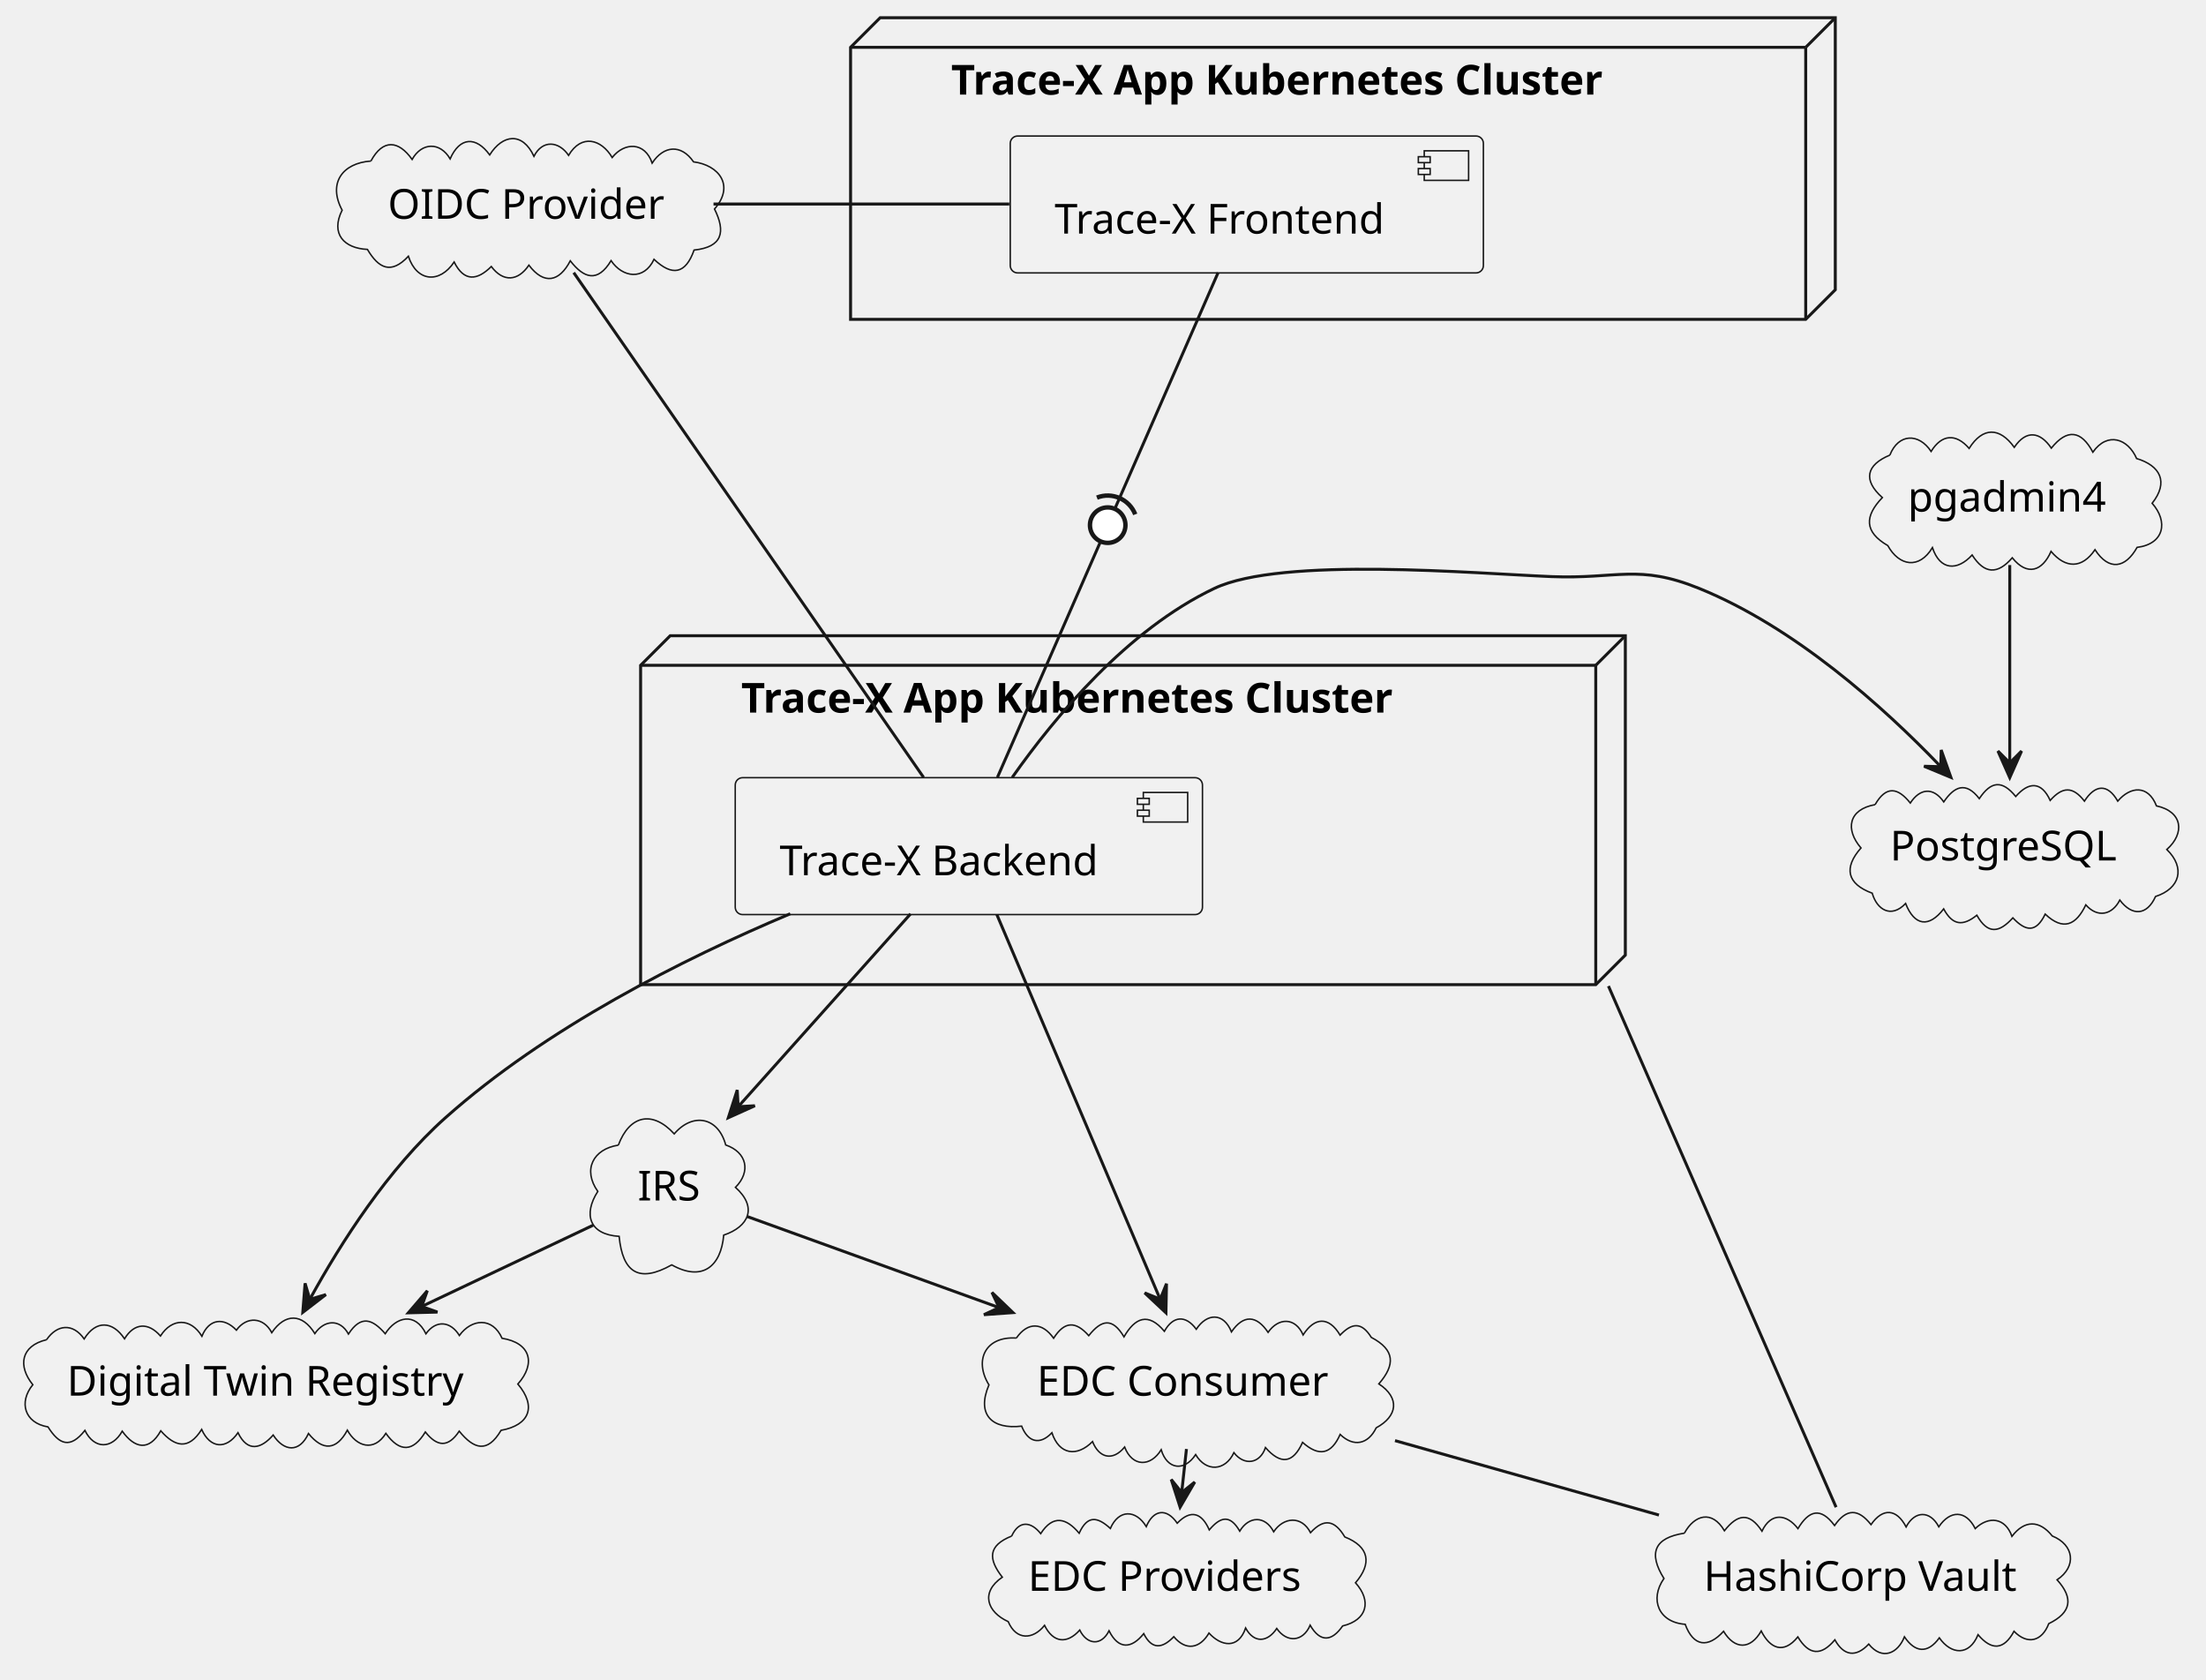
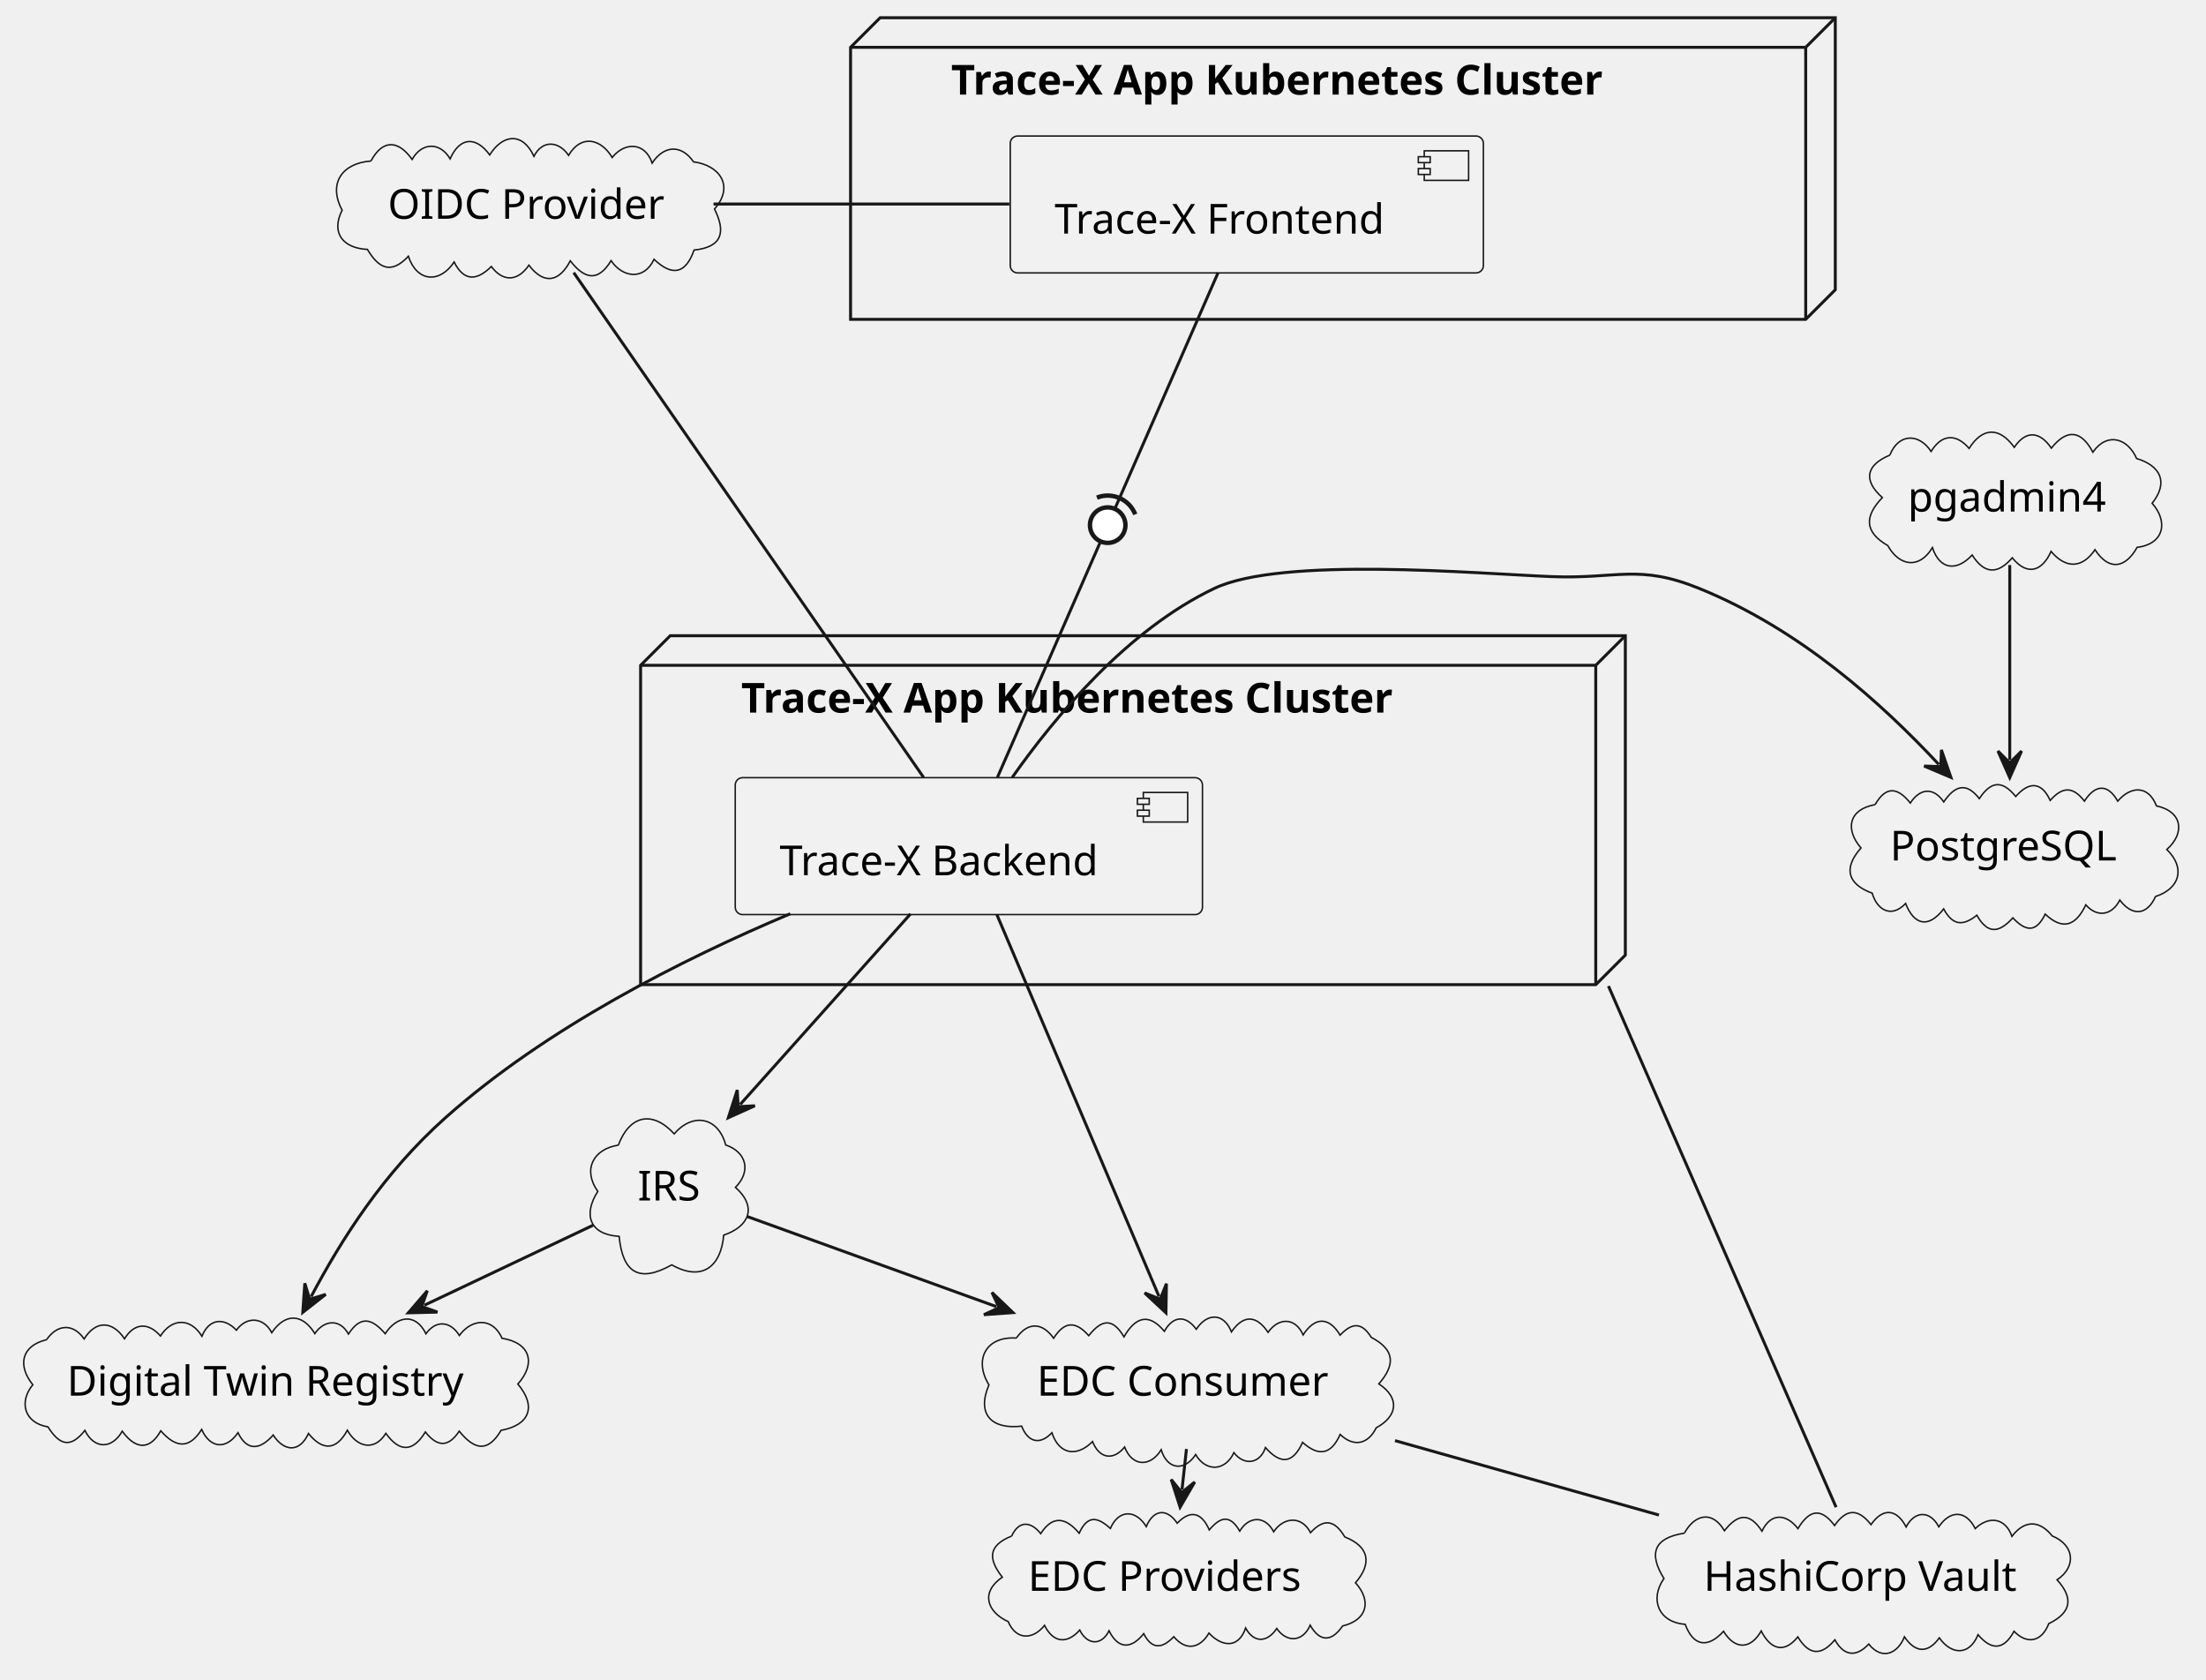
<svg xmlns="http://www.w3.org/2000/svg" contentStyleType="text/css" height="568px" preserveAspectRatio="none" style="width:746px;height:568px;background:#FFFFFF;" version="1.1" viewBox="0 0 746 568" width="746px" zoomAndPan="magnify">
  <defs />
  <g>
    <g id="cluster_k8sfe">
      <polygon fill="none" points="287.635,16,297.635,6,620.635,6,620.635,98,610.635,108,287.635,108,287.635,16" style="stroke:#181818;stroke-width:1.0;" />
      <line style="stroke:#181818;stroke-width:1.0;" x1="610.635" x2="620.635" y1="16" y2="6" />
      <line style="stroke:#181818;stroke-width:1.0;" x1="287.635" x2="610.635" y1="16" y2="16" />
      <line style="stroke:#181818;stroke-width:1.0;" x1="610.635" x2="610.635" y1="16" y2="108" />
      <text fill="#000000" font-family="sans-serif" font-size="14" font-weight="bold" lengthAdjust="spacing" textLength="257" x="321.635" y="31.995">Trace-X App Kubernetes Cluster</text>
    </g>
    <g id="cluster_k8sbe">
      <polygon fill="none" points="216.635,225,226.635,215,549.635,215,549.635,323,539.635,333,216.635,333,216.635,225" style="stroke:#181818;stroke-width:1.0;" />
      <line style="stroke:#181818;stroke-width:1.0;" x1="539.635" x2="549.635" y1="225" y2="215" />
      <line style="stroke:#181818;stroke-width:1.0;" x1="216.635" x2="539.635" y1="225" y2="225" />
      <line style="stroke:#181818;stroke-width:1.0;" x1="539.635" x2="539.635" y1="225" y2="333" />
      <text fill="#000000" font-family="sans-serif" font-size="14" font-weight="bold" lengthAdjust="spacing" textLength="257" x="250.635" y="240.995">Trace-X App Kubernetes Cluster</text>
    </g>
    <g id="elem_TraceXFrontend">
      <rect fill="#F1F1F1" height="46.297" rx="2.5" ry="2.5" style="stroke:#181818;stroke-width:0.5;" width="160" x="341.635" y="46" />
      <rect fill="#F1F1F1" height="10" style="stroke:#181818;stroke-width:0.5;" width="15" x="481.635" y="51" />
      <rect fill="#F1F1F1" height="2" style="stroke:#181818;stroke-width:0.5;" width="4" x="479.635" y="53" />
      <rect fill="#F1F1F1" height="2" style="stroke:#181818;stroke-width:0.5;" width="4" x="479.635" y="57" />
      <text fill="#000000" font-family="sans-serif" font-size="14" lengthAdjust="spacing" textLength="120" x="356.635" y="78.995">Trace-X Frontend</text>
    </g>
    <g id="elem_TraceXBackend">
      <rect fill="#F1F1F1" height="46.297" rx="2.5" ry="2.5" style="stroke:#181818;stroke-width:0.5;" width="158" x="248.635" y="263" />
      <rect fill="#F1F1F1" height="10" style="stroke:#181818;stroke-width:0.5;" width="15" x="386.635" y="268" />
      <rect fill="#F1F1F1" height="2" style="stroke:#181818;stroke-width:0.5;" width="4" x="384.635" y="270" />
      <rect fill="#F1F1F1" height="2" style="stroke:#181818;stroke-width:0.5;" width="4" x="384.635" y="274" />
      <text fill="#000000" font-family="sans-serif" font-size="14" lengthAdjust="spacing" textLength="118" x="263.635" y="295.995">Trace-X Backend</text>
    </g>
    <g id="elem_oidc">
      <path d="M125.427,54.467 C129.49,46.935 134.753,47.424 139.365,53.921 C142.626,48.118 148.779,47.905 152.219,53.723 C155.491,46.308 160.944,45.996 165.596,52.386 C169.989,45.416 176.656,44.508 180.565,52.859 C183.499,47.095 189.052,47.773 192.273,52.54 C196.634,45.194 203.325,47.041 207.021,53.262 C211.218,47.995 218.082,47.954 220.54,55.149 C224.4,49.237 230.32,48.632 234.535,54.735 C243.058,55.817 248.582,62.724 241.624,70.686 C245.457,78.407 244.351,83.552 234.716,84.573 C231.828,92.752 227.286,93.473 221.173,87.704 C217.728,94.997 210.493,93.864 206.648,88.15 C202.083,95.689 197.476,94.152 192.854,88.208 C189.143,95.305 184.023,96.469 178.853,89.68 C175.192,95.106 170.188,95.523 166.144,90.13 C161.383,94.871 156.954,95.37 153.578,88.616 C148.675,95.957 140.976,95.386 138.097,86.666 C132.215,92.952 128.017,90.712 124.253,84.348 C116.37,83.984 111.68,79.11 115.7,71.075 C110.796,61.916 115.835,55.136 125.427,54.467 " fill="#F1F1F1" style="stroke:#181818;stroke-width:0.5;" />
      <text fill="#000000" font-family="sans-serif" font-size="14" lengthAdjust="spacing" textLength="95" x="131.135" y="73.995">OIDC Provider</text>
    </g>
    <g id="elem_dtr">
      <path d="M15.742,453.077 C19.317,447.861 24.657,447.379 28.458,452.807 C32.464,446.367 38.062,446.713 42.11,452.761 C45.405,447.326 50.179,447.131 54.263,451.814 C58.167,445.703 64.448,445.636 68.278,451.898 C70.696,445.96 75.692,445.384 79.945,449.839 C83.424,445.033 89.139,445.415 91.902,450.689 C96.432,444.027 102.228,444.138 106.471,450.999 C109.55,446.456 114.89,445.791 117.836,451.151 C122.084,444.628 125.925,446.056 130.27,451.046 C133.95,445.289 140.371,443.605 144.04,451.058 C147.514,446.242 152.367,446.83 155.348,451.638 C159.448,445.993 166.535,445.288 169.781,452.589 C179.4,454.113 181.324,461.079 175.122,468.064 C181.508,475.649 179.133,481.963 169.446,483.72 C164.792,491.597 160.228,490.069 155.296,484.002 C151.533,489.645 147.859,489.307 143.838,484.279 C139.637,491.13 135.157,491.205 130.486,484.75 C126.459,491.14 120.508,489.193 117.466,483.673 C113.743,490.555 109.144,490.719 104.319,484.805 C101.216,491.459 96,490.87 92.378,485.312 C88.331,489.943 83.771,491.285 80.478,484.525 C76.496,490.33 71.084,489.863 68.196,483.427 C63.776,490.435 59.209,489.381 54.373,483.886 C50.355,491.012 45.482,489.746 41.338,484.014 C37.89,490.094 31.892,490.217 28.71,483.747 C23.73,490.057 20.036,488.589 16.228,482.561 C8.293,481.225 6.243,474.234 11.095,468.298 C6,461.976 7.003,455.173 15.742,453.077 " fill="#F1F1F1" style="stroke:#181818;stroke-width:0.5;" />
      <text fill="#000000" font-family="sans-serif" font-size="14" lengthAdjust="spacing" textLength="138" x="22.635" y="471.995">Digital Twin Registry</text>
    </g>
    <g id="elem_providers">
      <path d="M342.11,519.482 C344.577,514.065 348.658,514.516 351.93,518.654 C356.134,512.135 360.613,513.359 364.938,518.518 C367.752,512.322 371.118,512.916 375.49,516.903 C378.345,510.327 384.133,510.52 387.631,516.27 C390.049,510.538 394.479,509.847 398.1,515.126 C402.779,510.273 406.453,511.729 408.94,517.387 C412.694,512.96 415.897,512.04 419.239,517.804 C422.355,512.664 427.802,512.473 430.72,518.017 C434.046,513.062 440.124,512.44 443.182,518.326 C447.859,513.241 451.438,514.185 454.776,519.779 C463.085,523.061 464.009,528.744 458.385,535.272 C463.899,541.406 462.393,547.876 454.033,549.875 C450.379,555.169 446.458,555.52 443.055,549.629 C440.635,555.27 435.211,555.678 431.755,550.735 C428.706,555.354 424.139,555.909 421.232,550.586 C418.722,557.828 412.957,556.774 408.837,552.287 C405.762,557.502 401.06,558.438 396.943,553.51 C393.147,557.46 389.598,558.081 386.771,552.479 C382.617,557.658 378.246,557.923 375.046,551.514 C372.378,556.801 367.554,556.208 365.136,551.272 C360.789,556.141 356.139,555.551 353.231,549.678 C349.343,554.551 343.66,554.84 340.941,548.408 C333.838,545.173 331.421,538.55 338.949,533.376 C334.161,527.231 334.059,522.705 342.11,519.482 " fill="#F1F1F1" style="stroke:#181818;stroke-width:0.5;" />
      <text fill="#000000" font-family="sans-serif" font-size="14" lengthAdjust="spacing" textLength="98" x="347.635" y="537.995">EDC Providers</text>
    </g>
    <g id="elem_IRS">
      <path d="M209.098,387.277 C212.869,377.212 220.566,375.358 228.006,383.458 C234.213,376.204 242.83,377.651 245.415,387.209 C252.583,389.697 254.014,396.191 248.713,401.548 C256.298,408.34 253.185,414.858 244.737,417.705 C243.812,428.316 237.475,433.557 227.162,427.761 C215.985,434.054 210.548,430.285 209.37,418.122 C199.257,417.486 197.173,410.708 202.158,402.913 C196.935,395.537 200.631,388.576 209.098,387.277 " fill="#F1F1F1" style="stroke:#181818;stroke-width:0.5;" />
      <text fill="#000000" font-family="sans-serif" font-size="14" lengthAdjust="spacing" textLength="22" x="215.635" y="405.995">IRS</text>
    </g>
    <g id="elem_vault">
      <path d="M569.605,518.502 C573.003,512.288 578.931,510.543 583.146,517.673 C587.604,512.039 591.521,511.273 595.844,517.814 C598.877,511.408 604.167,511.955 608.006,516.954 C611.71,510.806 615.636,509.54 620.394,515.913 C624.433,510.08 628.393,510.14 632.714,515.604 C636.725,509.833 641.358,510.218 644.587,516.381 C647.5,510.867 652.684,510.736 655.638,516.339 C659.451,510.713 664.74,510.573 667.962,516.946 C672.493,512.6 678.109,513.192 680.376,519.568 C684.638,513.996 689.658,514.016 694.015,519.449 C701.393,522.44 702.378,529.736 695.641,534.275 C701.287,540.529 700.462,545.368 692.825,549.099 C690.561,555.042 685.684,556.407 681.076,551.679 C677.632,558.08 673.479,558.231 668.912,552.837 C665.943,560.083 659.846,559.637 655.82,553.902 C651.888,559.342 647.636,558.918 644.022,553.555 C641.767,559.207 636.493,561.632 631.944,556.014 C627.632,560.607 623.532,560.032 620.493,554.565 C615.822,560.162 611.72,559.752 607.97,553.585 C603.099,559.586 598.547,557.467 595.594,551.587 C591.901,557.972 586.645,557.925 582.853,551.686 C577.607,557.437 572.677,556.903 569.87,549.311 C560.916,548.681 557.739,540.899 562.697,533.824 C557.342,525.251 559.405,520.063 569.605,518.502 " fill="#F1F1F1" style="stroke:#181818;stroke-width:0.5;" />
      <text fill="#000000" font-family="sans-serif" font-size="14" lengthAdjust="spacing" textLength="109" x="576.135" y="537.995">HashiCorp Vault</text>
    </g>
    <g id="elem_consumer">
      <path d="M343.694,452.519 C347.576,446.971 352.461,447.159 356.299,452.571 C359.992,446.794 363.698,446.662 368.181,451.702 C372.517,446.249 376.168,445.514 380.099,452.104 C383.803,445.667 388.264,443.648 393.758,450.226 C396.687,444.957 400.962,444.656 404.548,449.528 C408.15,444.048 413.743,443.771 416.445,450.411 C420.531,444.49 424.903,444.763 428.825,450.583 C432.312,445.569 437.995,445.397 440.676,451.446 C444.57,445.385 449.36,445.122 453.179,451.521 C457.178,447.344 460.417,446.964 463.73,452.283 C471.781,456.531 471.87,461.546 466.282,468.007 C473.496,472.793 472.614,478.955 465.389,482.874 C462.656,488.467 457.76,489.505 453.199,485.104 C450.158,491.92 446.018,492.721 440.492,487.792 C437.206,495.036 433.061,495.353 427.945,489.552 C426.062,495.069 420.772,495.794 417.269,491.276 C414.324,497.525 407.89,497.911 404.33,491.925 C400.524,497.718 394.721,497.046 392.676,490.29 C389.097,496.125 382.956,496.18 380.312,489.376 C376.316,494.243 371.671,493.11 369.461,487.523 C364.208,492.798 358.206,492.037 355.723,484.543 C351.538,488.935 347.552,487.606 345.49,482.303 C335.526,483.471 330.112,478.501 334.428,468.349 C329.265,459.95 333.303,451.812 343.694,452.519 " fill="#F1F1F1" style="stroke:#181818;stroke-width:0.5;" />
      <text fill="#000000" font-family="sans-serif" font-size="14" lengthAdjust="spacing" textLength="106" x="350.635" y="471.995">EDC Consumer</text>
    </g>
    <g id="elem_PostgreSQL">
      <path d="M634.097,272.12 C637.827,265.66 641.735,266.244 646.005,271.575 C649.239,266.62 653.739,266.041 657.315,271.192 C660.877,265.963 664.743,264.144 669.335,270.084 C673.31,264.17 677.003,263.684 681.657,269.362 C685.992,264.413 690.29,264.116 693.313,270.69 C697.46,266.015 700.95,265.839 704.889,270.935 C708.393,265.438 712.646,264.789 716.157,270.928 C720.467,265.879 726.446,265.359 729.252,272.539 C738.141,274.467 738.934,281.787 732.75,287.29 C739.129,293.498 737.208,300.493 728.936,303.186 C726.007,309.702 720.986,309.863 716.854,304.4 C714.242,309.479 709.305,310.481 705.353,306.014 C702.089,312.835 697.764,314.943 691.623,309.143 C688.537,315.53 685.035,315.035 680.681,310.403 C676.106,315.471 672.229,316.119 668.502,309.518 C663.705,313.358 660.293,312.928 657.288,307.378 C652.289,313.866 647.409,313.128 644.413,305.546 C639.526,310.701 634.703,307.633 633.123,302.065 C624.596,298.929 623.376,293.5 629.324,286.77 C623.915,280.478 625.114,273.723 634.097,272.12 " fill="#F1F1F1" style="stroke:#181818;stroke-width:0.5;" />
      <text fill="#000000" font-family="sans-serif" font-size="14" lengthAdjust="spacing" textLength="81" x="639.135" y="290.995">PostgreSQL</text>
    </g>
    <g id="elem_pgadmin4">
      <path d="M639.085,153.915 C642.016,146.518 648.884,146.409 653.038,152.665 C656.653,146.837 661.408,146.471 665.895,151.645 C670.501,144.344 676.22,144.412 681.164,151.28 C685.203,145.276 689.909,145.976 693.694,151.555 C699.035,144.912 703.762,145.483 707.742,152.913 C712.691,145.893 719.599,148.325 722.54,155.071 C730.544,157.477 733.464,163.04 727.79,170.195 C733.265,176.394 731.921,183.944 722.692,185.121 C718.74,192.186 713.198,193.179 708.461,185.9 C704.052,192.409 698.484,192.264 693.599,186.476 C690.657,193.158 685.568,194.947 680.486,188.635 C675.498,194.396 671.052,194.169 666.913,187.693 C661.884,193.169 656.063,192.936 653.486,185.201 C649,192.65 642.223,191.43 638.392,184.513 C630.343,179.838 630.55,174.542 636.552,168.275 C629.899,162.377 631.115,157.233 639.085,153.915 " fill="#F1F1F1" style="stroke:#181818;stroke-width:0.5;" />
      <text fill="#000000" font-family="sans-serif" font-size="14" lengthAdjust="spacing" textLength="69" x="645.135" y="172.995">pgadmin4</text>
    </g>
    <g id="link_TraceXBackend_PostgreSQL">
-       <path d="M342.275,262.95 C356.845,242.24 381.235,213 410.635,199 C433.525,188.1 499.305,193.99 524.635,195 C546.915,195.89 553.985,190.61 574.635,199 C606.845,212.09 636.655,238.79 656.215,259.18 " fill="none" id="TraceXBackend-to-PostgreSQL" style="stroke:#181818;stroke-width:1.0;" />
-       <polygon fill="#181818" points="659.745,262.91,656.452,253.628,656.304,259.283,650.649,259.134,659.745,262.91" style="stroke:#181818;stroke-width:1.0;" />
+       <path d="M342.275,262.95 C356.845,242.24 381.235,213 410.635,199 C433.525,188.1 499.305,193.99 524.635,195 C546.915,195.89 553.985,190.61 574.635,199 C608.855,212.9 636.258,237.787 655.648,258.527 " fill="none" id="TraceXBackend-to-PostgreSQL" style="stroke:#181818;stroke-width:1.0;" />
+       <polygon fill="#181818" points="659.745,262.91,656.521,253.604,656.331,259.258,650.677,259.067,659.745,262.91" style="stroke:#181818;stroke-width:1.0;" />
    </g>
    <g id="link_TraceXBackend_consumer">
-       <path d="M337.105,309.31 C351.065,342.18 377.115,403.55 392.145,438.95 " fill="none" id="TraceXBackend-to-consumer" style="stroke:#181818;stroke-width:1.0;" />
-       <polygon fill="#181818" points="394.285,443.97,394.468,434.123,392.34,439.364,387.099,437.236,394.285,443.97" style="stroke:#181818;stroke-width:1.0;" />
+       <path d="M337.105,309.31 C351.745,343.8 377.37,404.137 391.94,438.447 " fill="none" id="TraceXBackend-to-consumer" style="stroke:#181818;stroke-width:1.0;" />
+       <polygon fill="#181818" points="394.285,443.97,394.449,434.123,392.331,439.368,387.086,437.25,394.285,443.97" style="stroke:#181818;stroke-width:1.0;" />
    </g>
    <g id="link_TraceXBackend_IRS">
-       <path d="M307.925,309.06 C291.235,327.72 267.305,354.5 249.725,374.17 " fill="none" id="TraceXBackend-to-IRS" style="stroke:#181818;stroke-width:1.0;" />
-       <polygon fill="#181818" points="246.295,378,255.273,373.95,249.625,374.27,249.305,368.622,246.295,378" style="stroke:#181818;stroke-width:1.0;" />
+       <path d="M307.925,309.06 C290.125,328.97 268.074,353.637 250.294,373.527 " fill="none" id="TraceXBackend-to-IRS" style="stroke:#181818;stroke-width:1.0;" />
+       <polygon fill="#181818" points="246.295,378,255.275,373.956,249.627,374.272,249.311,368.624,246.295,378" style="stroke:#181818;stroke-width:1.0;" />
    </g>
    <g id="link_IRS_consumer">
-       <path d="M252.755,411.44 C275.115,419.53 308.295,431.53 337.845,442.21 " fill="none" id="IRS-to-consumer" style="stroke:#181818;stroke-width:1.0;" />
-       <polygon fill="#181818" points="342.555,443.91,335.452,437.087,337.853,442.209,332.731,444.61,342.555,443.91" style="stroke:#181818;stroke-width:1.0;" />
+       <path d="M252.755,411.44 C276.315,419.96 306.233,430.78 336.913,441.87 " fill="none" id="IRS-to-consumer" style="stroke:#181818;stroke-width:1.0;" />
+       <polygon fill="#181818" points="342.555,443.91,335.451,437.089,337.853,442.21,332.731,444.612,342.555,443.91" style="stroke:#181818;stroke-width:1.0;" />
    </g>
    <g id="link_pgadmin4_PostgreSQL">
-       <path d="M679.635,191.09 C679.635,210.12 679.635,237.65 679.635,257.98 " fill="none" id="pgadmin4-to-PostgreSQL" style="stroke:#181818;stroke-width:1.0;" />
+       <path d="M679.635,191.09 C679.635,211.73 679.635,236.38 679.635,256.99 " fill="none" id="pgadmin4-to-PostgreSQL" style="stroke:#181818;stroke-width:1.0;" />
      <polygon fill="#181818" points="679.635,262.99,683.635,253.99,679.635,257.99,675.635,253.99,679.635,262.99" style="stroke:#181818;stroke-width:1.0;" />
    </g>
    <g id="link_TraceXFrontend_TraceXBackend">
      <path d="M411.925,92.2 C393.865,133.51 355.305,221.71 337.285,262.92 " fill="none" id="TraceXFrontend-TraceXBackend" style="stroke:#181818;stroke-width:1.0;" />
      <path d="M383.902,173.951 A10,10 0 0 0 370.944 168.286" fill="none" style="stroke:#181818;stroke-width:1.5;" />
      <ellipse cx="374.59" cy="177.597" fill="#FFFFFF" rx="6" ry="6" style="stroke:#181818;stroke-width:1.5;" />
    </g>
    <g id="link_oidc_TraceXFrontend">
      <path d="M241.285,69 C274.625,69 307.975,69 341.325,69 " fill="none" id="oidc-TraceXFrontend" style="stroke:#181818;stroke-width:1.0;" />
    </g>
    <g id="link_oidc_TraceXBackend">
      <path d="M194.015,92.2 C222.645,133.51 283.775,221.71 312.335,262.92 " fill="none" id="oidc-TraceXBackend" style="stroke:#181818;stroke-width:1.0;" />
    </g>
    <g id="link_TraceXBackend_dtr">
-       <path d="M267.255,309.02 C230.695,324.42 184.695,347.67 150.635,378 C131.255,395.25 115.325,420.21 104.925,439.14 " fill="none" id="TraceXBackend-to-dtr" style="stroke:#181818;stroke-width:1.0;" />
-       <polygon fill="#181818" points="102.395,443.82,110.201,437.815,104.778,439.425,103.169,434.002,102.395,443.82" style="stroke:#181818;stroke-width:1.0;" />
+       <path d="M267.255,309.02 C230.695,324.42 184.695,347.67 150.635,378 C129.615,396.72 115.456,419.189 105.206,438.519 " fill="none" id="TraceXBackend-to-dtr" style="stroke:#181818;stroke-width:1.0;" />
+       <polygon fill="#181818" points="102.395,443.82,110.145,437.743,104.738,439.403,103.078,433.995,102.395,443.82" style="stroke:#181818;stroke-width:1.0;" />
    </g>
    <g id="link_IRS_dtr">
-       <path d="M200.605,414.34 C184.285,422.08 162.695,432.31 143.035,441.63 " fill="none" id="IRS-to-dtr" style="stroke:#181818;stroke-width:1.0;" />
-       <polygon fill="#181818" points="138.085,443.98,147.931,443.734,142.602,441.836,144.5,436.507,138.085,443.98" style="stroke:#181818;stroke-width:1.0;" />
+       <path d="M200.605,414.34 C182.905,422.73 164.417,431.5 143.507,441.41 " fill="none" id="IRS-to-dtr" style="stroke:#181818;stroke-width:1.0;" />
+       <polygon fill="#181818" points="138.085,443.98,147.931,443.74,142.603,441.839,144.505,436.511,138.085,443.98" style="stroke:#181818;stroke-width:1.0;" />
    </g>
    <g id="link_consumer_providers">
-       <path d="M401.225,490.03 C400.715,494.7 400.165,499.69 399.635,504.53 " fill="none" id="consumer-to-providers" style="stroke:#181818;stroke-width:1.0;" />
-       <polygon fill="#181818" points="399.075,509.72,404.029,501.207,399.618,504.75,396.076,500.339,399.075,509.72" style="stroke:#181818;stroke-width:1.0;" />
+       <path d="M401.225,490.03 C400.525,496.39 400.41,497.375 399.72,503.755 " fill="none" id="consumer-to-providers" style="stroke:#181818;stroke-width:1.0;" />
+       <polygon fill="#181818" points="399.075,509.72,404.02,501.202,399.613,504.749,396.066,500.342,399.075,509.72" style="stroke:#181818;stroke-width:1.0;" />
    </g>
    <g id="link_consumer_vault">
      <path d="M471.745,487.2 C499.955,495.16 532.635,504.37 561.005,512.37 " fill="none" id="consumer-vault" style="stroke:#181818;stroke-width:1.0;" />
    </g>
    <g id="link_k8sbe_vault">
      <path d="M543.927,333.462 C544.198,334.082 544.471,334.707 544.746,335.336 C545.844,337.851 546.971,340.433 548.125,343.074 C552.738,353.638 557.764,365.147 562.984,377.099 C583.863,424.908 607.84,479.81 620.905,509.72 " fill="none" id="k8sbe-vault" style="stroke:#181818;stroke-width:1.0;" />
    </g>
  </g>
</svg>
